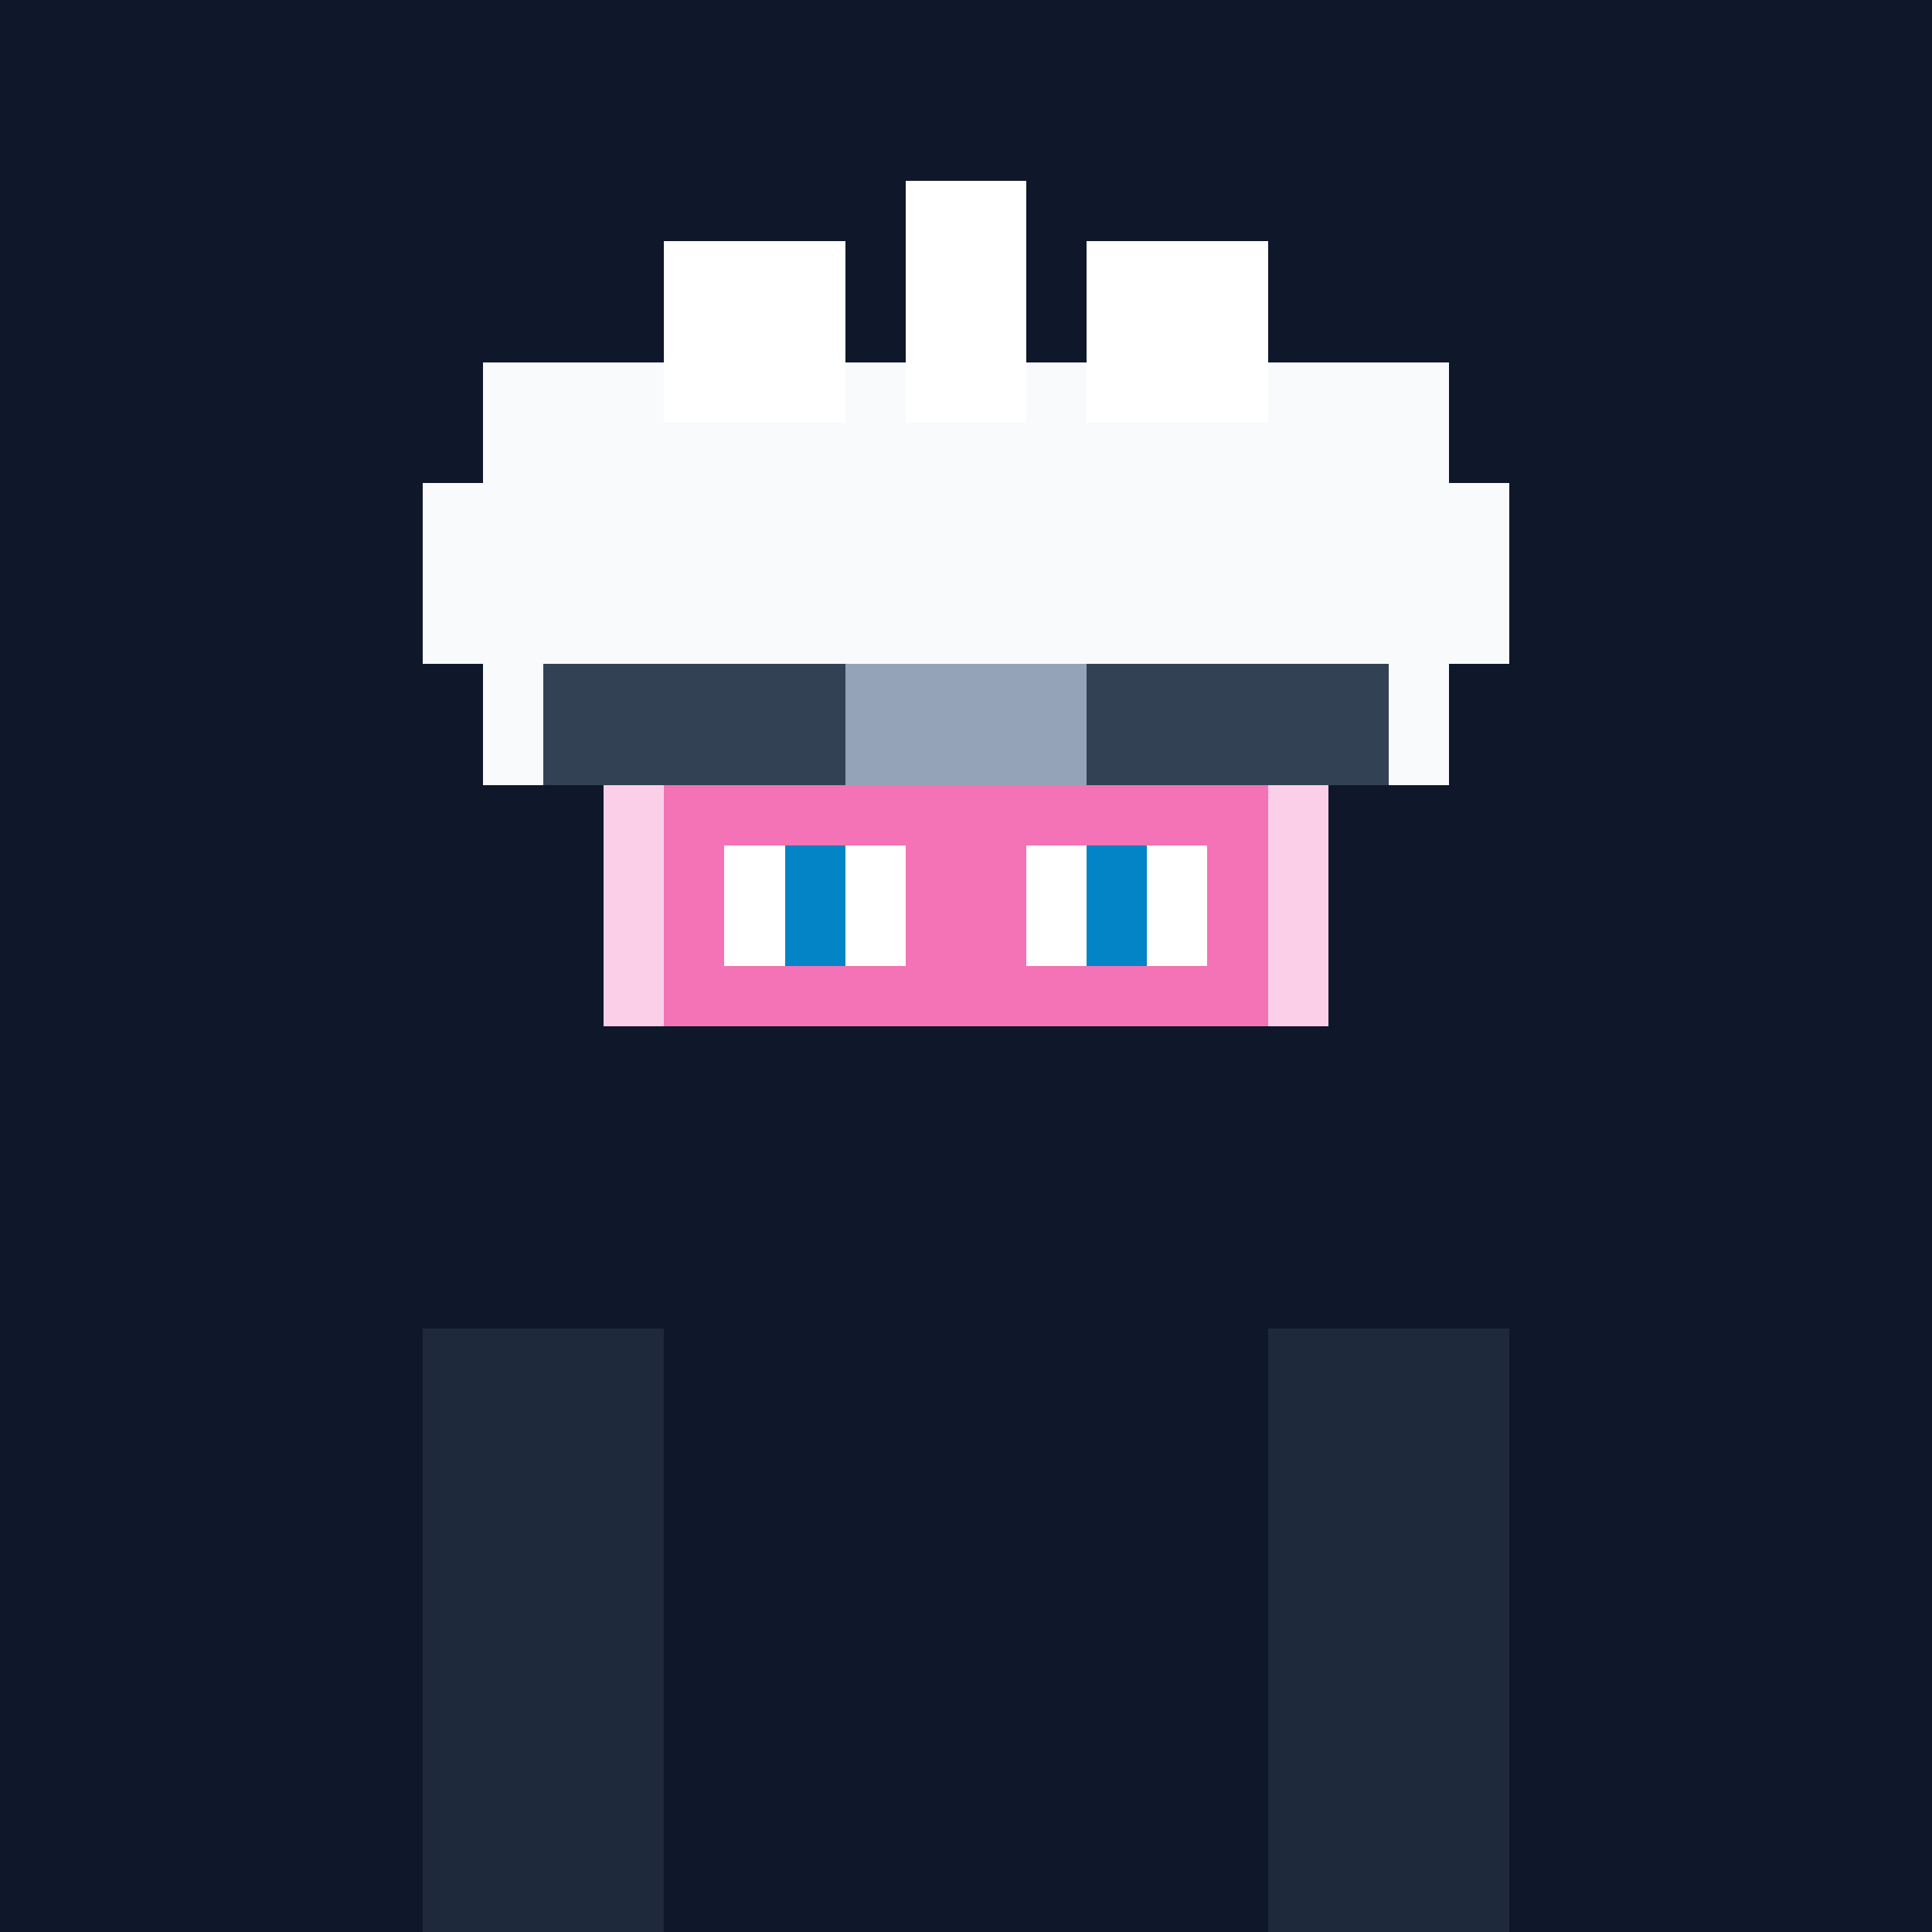
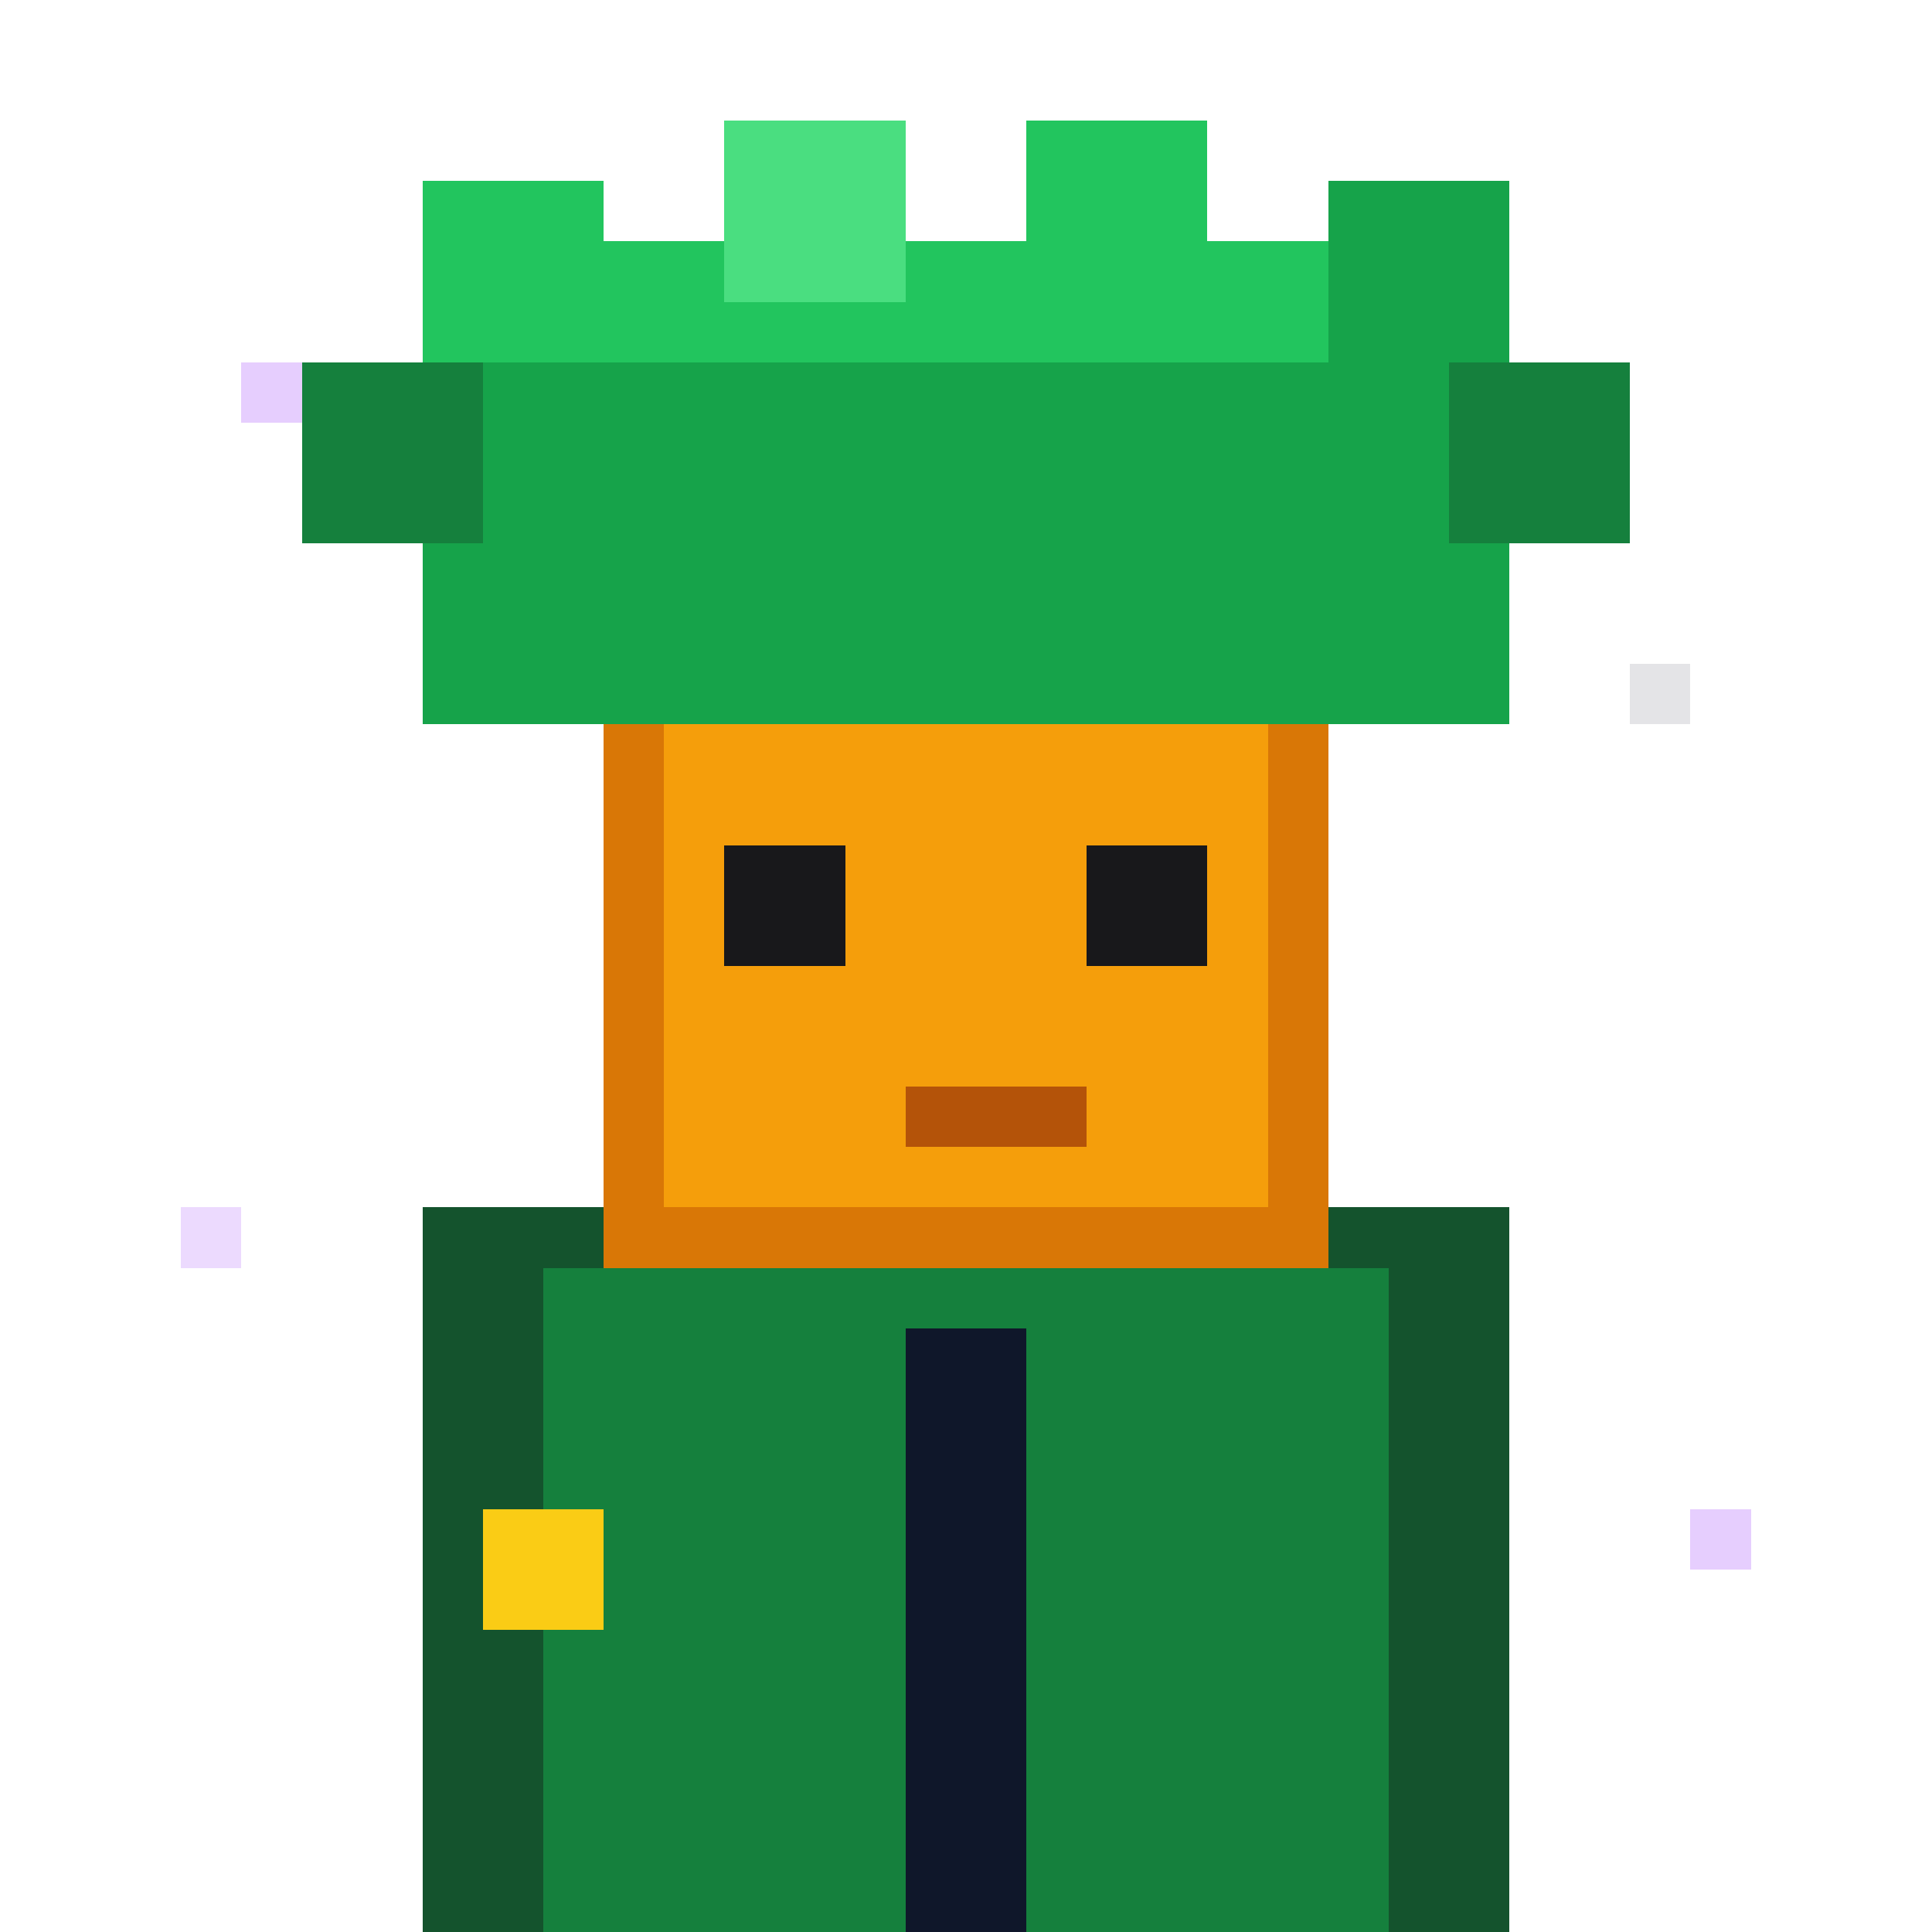
<svg xmlns="http://www.w3.org/2000/svg" viewBox="0 0 32 32" width="512" height="512" shape-rendering="crispEdges">
-   <rect width="32" height="32" fill="#0f172a" />
-   <path d="M7,22 h18 v10 h-18 z" fill="#1e293b" />
-   <path d="M11,22 h10 v10 h-10 z" fill="#0f172a" />
-   <path d="M10,12 h12 v10 h-12 z" fill="#fbcfe8" />
-   <path d="M11,13 h10 v8 h-10 z" fill="#f472b6" />
-   <path d="M8,6 h16 v7 h-16 z" fill="#f8fafc" />
-   <rect x="7" y="8" width="2" height="3" fill="#f8fafc" />
-   <rect x="23" y="8" width="2" height="3" fill="#f8fafc" />
-   <rect x="11" y="4" width="3" height="3" fill="#ffffff" />
-   <rect x="18" y="4" width="3" height="3" fill="#ffffff" />
-   <rect x="15" y="3" width="2" height="4" fill="#ffffff" />
-   <rect x="9" y="11" width="14" height="2" fill="#334155" />
-   <rect x="14" y="11" width="4" height="2" fill="#94a3b8" />
-   <path d="M10,17 h12 v5 h-12 z" fill="#0f172a" />
-   <rect x="12" y="14" width="3" height="2" fill="#ffffff" />
-   <rect x="13" y="14" width="1" height="2" fill="#0284c7" />
-   <rect x="17" y="14" width="3" height="2" fill="#ffffff" />
-   <rect x="18" y="14" width="1" height="2" fill="#0284c7" />
+   <rect width="32" height="32" fill="#ffffff" />
+   <rect x="4" y="6" width="1" height="1" fill="#c084fc" opacity="0.4" />
+   <rect x="27" y="11" width="1" height="1" fill="#e4e4e7" />
+   <rect x="3" y="20" width="1" height="1" fill="#c084fc" opacity="0.3" />
+   <rect x="28" y="25" width="1" height="1" fill="#c084fc" opacity="0.4" />
+   <path d="M7,20 h18 v12 h-18 z" fill="#14532d" />
+   <path d="M9,21 h14 v11 h-14 z" fill="#15803d" />
+   <rect x="15" y="22" width="2" height="10" fill="#0f172a" />
+   <rect x="8" y="25" width="2" height="2" fill="#facc15" />
+   <path d="M10,11 h12 v10 h-12 z" fill="#d97706" />
+   <path d="M11,12 h10 v8 h-10 z" fill="#f59e0b" />
+   <rect x="12" y="14" width="2" height="2" fill="#18181b" />
+   <rect x="18" y="14" width="2" height="2" fill="#18181b" />
+   <rect x="15" y="18" width="3" height="1" fill="#b45309" />
+   <path d="M7,5 h18 v7 h-18 z" fill="#16a34a" />
+   <path d="M8,4 h16 v2 h-16 z" fill="#22c55e" />
+   <rect x="7" y="3" width="3" height="3" fill="#22c55e" />
+   <rect x="12" y="2" width="3" height="3" fill="#4ade80" />
+   <rect x="17" y="2" width="3" height="3" fill="#22c55e" />
+   <rect x="22" y="3" width="3" height="3" fill="#16a34a" />
+   <rect x="5" y="6" width="3" height="3" fill="#15803d" />
+   <rect x="24" y="6" width="3" height="3" fill="#15803d" />
</svg>
